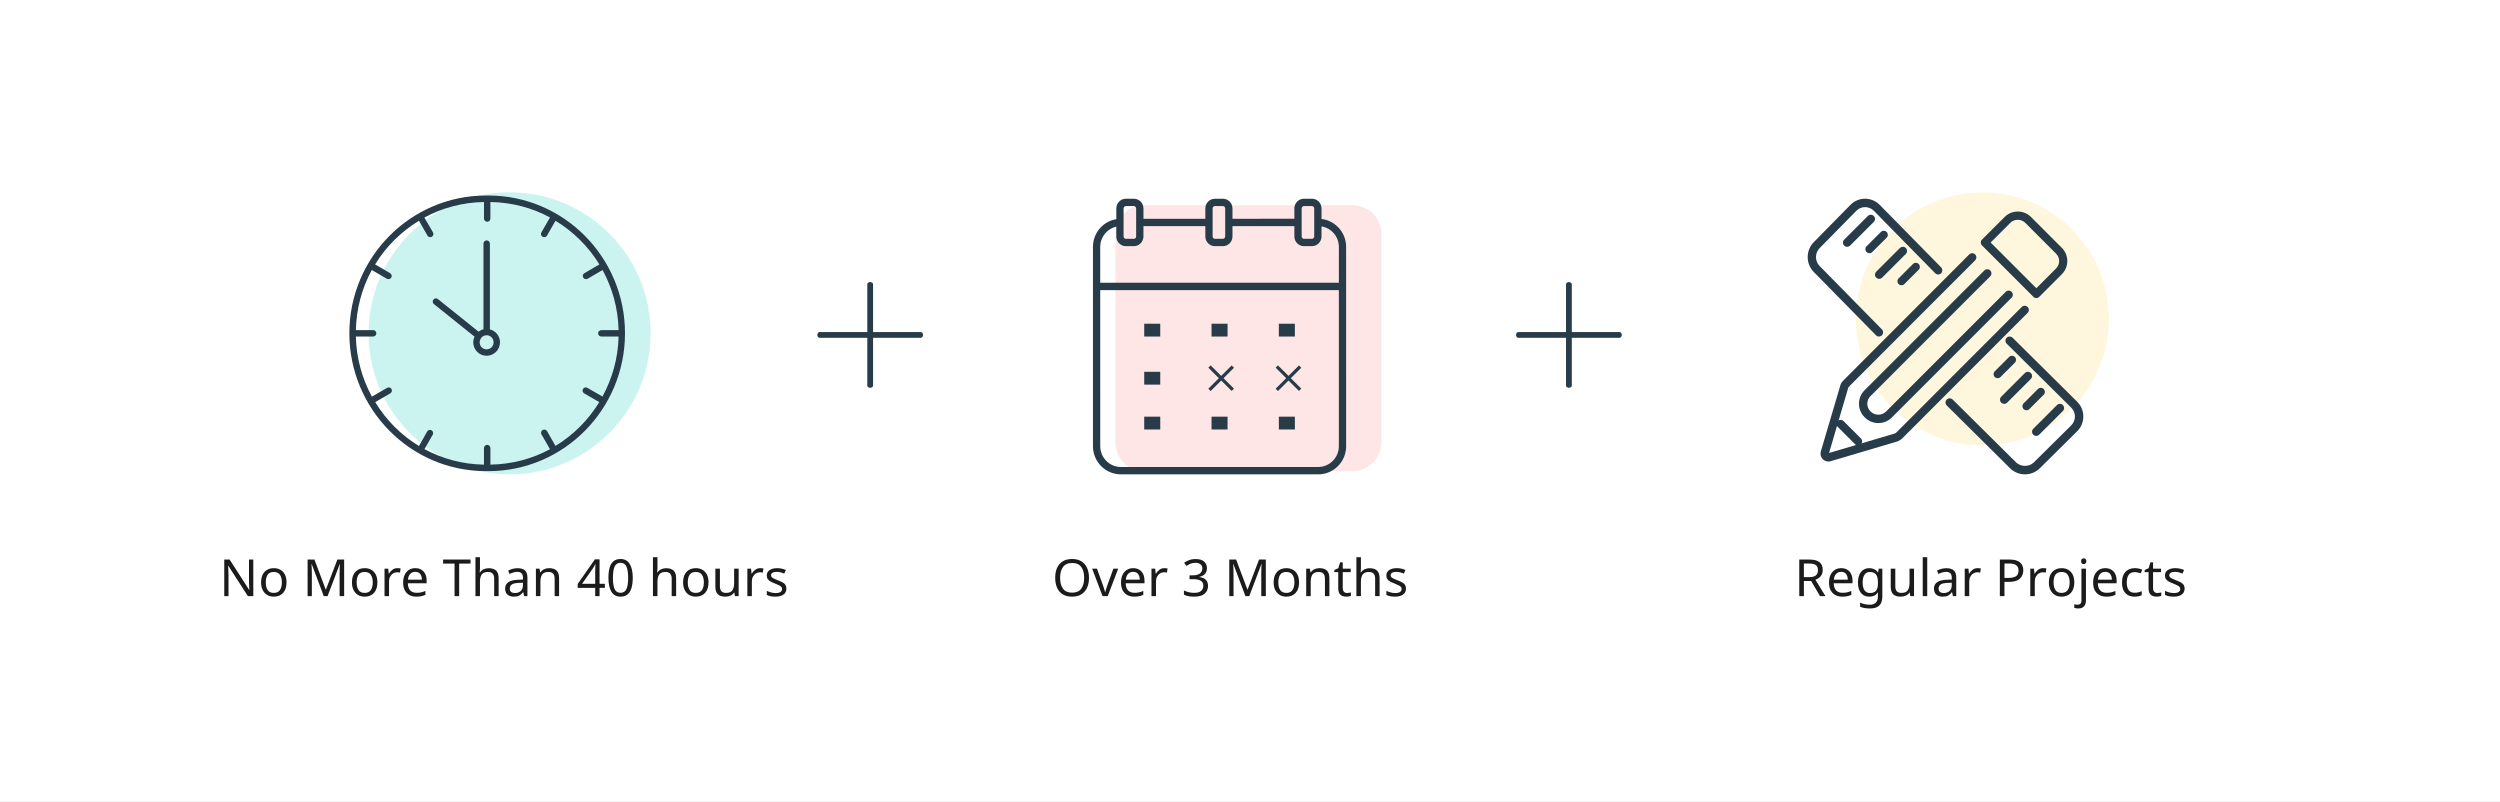
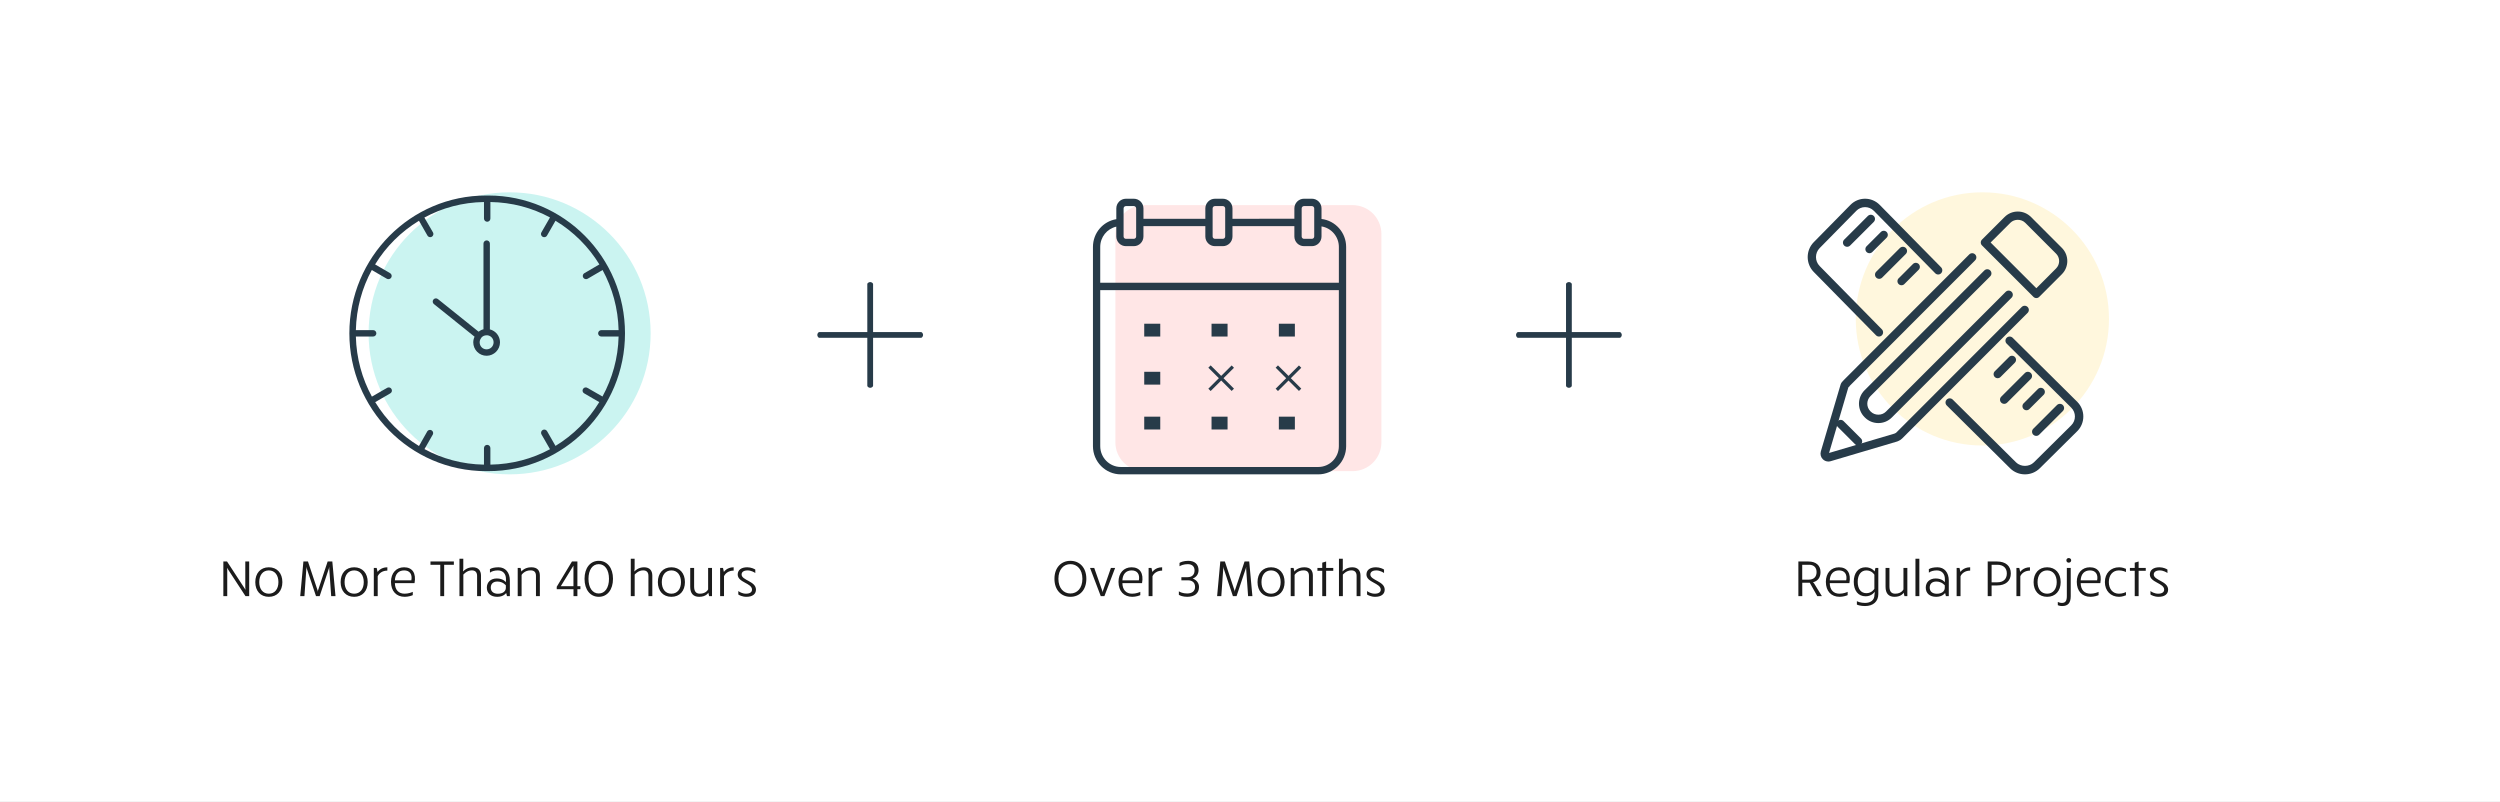
<svg xmlns="http://www.w3.org/2000/svg" width="780px" height="250px" viewBox="0 0 780 250" version="1.1">
  <defs />
  <g id="Portfolio" stroke="none" stroke-width="1" fill="none" fill-rule="evenodd">
-     <g id="AdaptivePath" transform="translate(-330, -2414)">
-       <g id="Image-/-Time" transform="translate(330, 2414)">
+     <g id="AdaptivePath" transform="translate(-330, -2571)">
+       <g id="Image-/-Time" transform="translate(330, 2571)">
        <rect id="Rectangle-4" fill="#FFFFFF" x="0" y="0" width="780" height="250" />
-         <g id="Group" transform="translate(68, 60)">
-           <text id="No-More-Than-40-hour" font-family="RuckSack-Book, RuckSack" font-size="16" font-weight="300" fill="#1B1B1B">
-             <tspan x="0.42" y="126">No More Than 40 hours</tspan>
-           </text>
-           <text id="Over-3-Months" font-family="RuckSack-Book, RuckSack" font-size="16" font-weight="300" fill="#1B1B1B">
-             <tspan x="260.252" y="126">Over 3 Months</tspan>
-           </text>
-           <text id="Regular-Projects" font-family="RuckSack-Book, RuckSack" font-size="16" font-weight="300" fill="#1B1B1B">
-             <tspan x="491.828" y="126">Regular Projects</tspan>
-           </text>
-           <g id="Icons-/-Clock" transform="translate(41, 0)">
-             <circle id="Oval-2" fill="#CBF4F1" cx="50" cy="44" r="44" />
-             <path d="M42.656,1.003 C18.961,1.003 0,20.429 0,44.002 C0,67.735 19.102,87 42.656,87 L43.344,87 C66.887,87 86,67.735 86,44.002 C86,20.679 67.273,1.003 43.344,1.003 C43.246,1.003 43.133,0.996 43,1.003 C42.867,0.996 42.746,1.003 42.656,1.003 Z M42,3.035 L42,8.191 C41.996,8.46 42.102,8.718 42.289,8.909 C42.477,9.101 42.73,9.206 43,9.206 C43.27,9.206 43.523,9.101 43.711,8.909 C43.898,8.718 44.004,8.46 44,8.191 L44,3.035 C50.762,3.14 57.047,4.882 62.562,7.878 L59.937,12.472 C59.73,12.941 59.906,13.487 60.347,13.745 C60.789,14.003 61.351,13.886 61.656,13.472 L64.281,8.847 C69.875,12.245 74.539,16.964 77.937,22.534 L73.312,25.222 C73.054,25.339 72.855,25.558 72.765,25.831 C72.679,26.101 72.71,26.394 72.855,26.64 C72.996,26.886 73.238,27.058 73.515,27.116 C73.792,27.175 74.081,27.112 74.312,26.94 L78.968,24.253 C82.031,29.866 83.804,36.273 83.968,43.002 L78.593,43.002 C78.324,42.998 78.066,43.104 77.878,43.291 C77.687,43.479 77.578,43.737 77.578,44.002 C77.578,44.272 77.687,44.53 77.878,44.717 C78.066,44.905 78.324,45.006 78.593,45.002 L83.968,45.002 C83.808,51.787 82.042,58.17 78.999,63.751 L74.312,61.033 C74.167,60.955 74.007,60.912 73.843,60.908 C73.378,60.888 72.96,61.189 72.831,61.634 C72.706,62.083 72.906,62.56 73.312,62.783 L77.968,65.501 C74.558,71.083 69.847,75.743 64.28,79.126 L61.655,74.532 C61.479,74.2 61.128,73.993 60.749,74.001 C60.389,74.017 60.069,74.216 59.901,74.532 C59.733,74.849 59.745,75.231 59.936,75.532 L62.592,80.126 C57.042,83.141 50.721,84.86 43.998,84.969 L43.998,79.813 C43.998,79.544 43.889,79.286 43.694,79.099 C43.498,78.907 43.237,78.806 42.967,78.813 C42.428,78.833 41.998,79.274 41.998,79.813 L41.998,84.969 C35.287,84.864 28.947,83.157 23.404,80.157 L26.06,75.532 C26.256,75.22 26.264,74.825 26.08,74.505 C25.9,74.185 25.553,73.993 25.185,74.001 C24.818,74.005 24.482,74.208 24.31,74.532 L21.685,79.126 C16.115,75.743 11.408,71.083 7.997,65.501 L12.654,62.783 C13.044,62.568 13.247,62.119 13.146,61.681 C13.044,61.244 12.665,60.931 12.216,60.908 C12.021,60.896 11.825,60.939 11.654,61.033 L6.997,63.752 C3.954,58.17 2.157,51.787 1.997,45.002 L7.372,45.002 C7.642,45.006 7.9,44.905 8.087,44.717 C8.279,44.53 8.388,44.272 8.388,44.002 C8.388,43.737 8.279,43.479 8.087,43.291 C7.9,43.104 7.642,42.998 7.372,43.002 L1.997,43.002 C2.157,36.237 3.978,29.878 7.029,24.284 L11.654,26.94 C11.884,27.112 12.173,27.175 12.45,27.116 C12.728,27.057 12.97,26.886 13.111,26.639 C13.255,26.393 13.286,26.1 13.2,25.831 C13.111,25.557 12.911,25.339 12.654,25.222 L8.029,22.534 C11.431,16.964 16.114,12.269 21.685,8.879 L24.31,13.472 C24.587,13.957 25.2,14.125 25.685,13.847 C25.915,13.718 26.087,13.496 26.157,13.238 C26.228,12.98 26.192,12.707 26.06,12.472 L23.403,7.848 C28.939,4.852 35.266,3.145 41.998,3.035 L42,3.035 Z" id="Fill-1" fill="#273B49" transform="translate(43, 44) rotate(-180) translate(-43, -44) " />
-             <path d="M30.187,15 C27.894,15 26,16.887 26,19.197 C26,21.146 27.348,22.778 29.156,23.236 L29.156,49.982 C29.152,50.252 29.257,50.511 29.445,50.702 C29.632,50.89 29.886,51 30.156,51 C30.425,51 30.679,50.89 30.867,50.702 C31.054,50.511 31.16,50.252 31.156,49.982 L31.156,23.269 C31.722,23.132 32.238,22.861 32.687,22.517 L45.374,32.695 C45.581,32.863 45.846,32.938 46.108,32.91 C46.373,32.879 46.616,32.746 46.78,32.538 C46.948,32.331 47.022,32.065 46.994,31.802 C46.963,31.536 46.83,31.297 46.623,31.129 L33.937,20.951 C34.187,20.415 34.343,19.828 34.343,19.197 C34.343,16.888 32.488,15.001 30.187,15.001 L30.187,15 Z M30.187,17.004 C31.402,17.004 32.343,17.963 32.343,19.197 C32.343,19.666 32.191,20.089 31.937,20.449 C31.859,20.531 31.796,20.629 31.749,20.731 C31.371,21.134 30.847,21.373 30.25,21.389 L30.156,21.389 L30.156,21.357 C30.136,21.369 30.113,21.377 30.093,21.389 L30.062,21.389 L29.937,21.389 C28.843,21.279 28,20.344 28,19.197 C28,17.963 28.988,17.004 30.187,17.004 L30.187,17.004 Z" id="Fill-2" fill="#273B49" transform="translate(36.5, 33) rotate(-180) translate(-36.5, -33) " />
-           </g>
-           <g id="Icons-/-Calendar" transform="translate(273, 2)">
-             <rect id="Rectangle-2" fill="#FFE6E6" x="7" y="2" width="83" height="83" rx="9" />
-             <polygon id="Fill-1" fill="#273B49" points="16 43 21 43 21 39 16 39" />
-             <polygon id="Fill-2" fill="#273B49" points="16 58 21 58 21 54 16 54" />
-             <polygon id="Fill-3" fill="#273B49" points="16 72 21 72 21 68 16 68" />
-             <polygon id="Fill-4" fill="#273B49" points="37 43 42 43 42 39 37 39" />
-             <polygon id="Fill-5" fill="#273B49" points="37 72 42 72 42 68 37 68" />
-             <polygon id="Fill-6" fill="#273B49" points="58 43 63 43 63 39 58 39" />
-             <polygon id="Fill-7" fill="#273B49" points="58 72 63 72 63 68 58 68" />
-             <path d="M71.313,6.32 L71.313,3.023 C71.313,1.355 69.966,0 68.317,0 L65.838,0 C64.184,0 62.842,1.359 62.842,3.023 L62.842,6.253 L43.533,6.257 L43.533,3.028 C43.533,1.359 42.187,0.004 40.538,0.004 L38.058,0.004 C36.405,0.004 35.063,1.364 35.063,3.028 L35.063,6.257 L15.758,6.257 L15.758,3.028 C15.758,1.359 14.412,0.004 12.763,0.004 L10.283,0.004 C8.63,0.004 7.288,1.364 7.288,3.028 L7.288,6.383 C3.124,7.065 0,10.675 0,15.049 L0,77.209 C0,82.057 3.906,86 8.71,86 L70.29,86 C75.094,86 79,82.057 79,77.209 L78.996,15.044 C79,10.55 75.632,6.836 71.312,6.32 L71.313,6.32 Z M65.118,3.028 C65.118,2.624 65.442,2.301 65.838,2.301 L68.317,2.301 C68.717,2.301 69.037,2.628 69.037,3.028 L69.037,11.783 C69.037,12.187 68.713,12.51 68.317,12.51 L65.838,12.51 C65.438,12.51 65.118,12.182 65.118,11.783 L65.118,3.028 Z M37.339,3.028 C37.339,2.624 37.663,2.301 38.058,2.301 L40.538,2.301 C40.938,2.301 41.258,2.628 41.258,3.028 L41.258,11.783 C41.258,12.187 40.934,12.51 40.538,12.51 L38.058,12.51 C37.659,12.51 37.339,12.182 37.339,11.783 L37.339,3.028 Z M9.559,3.028 C9.559,2.624 9.884,2.301 10.279,2.301 L12.759,2.301 C13.159,2.301 13.479,2.628 13.479,3.028 L13.479,11.783 C13.479,12.187 13.155,12.51 12.759,12.51 L10.279,12.51 C9.879,12.51 9.559,12.182 9.559,11.783 L9.559,3.028 Z M7.284,8.715 L7.284,11.779 C7.284,13.447 8.631,14.802 10.279,14.802 L12.759,14.802 C14.412,14.802 15.754,13.443 15.754,11.779 L15.754,8.549 L35.064,8.549 L35.064,11.779 C35.064,13.447 36.41,14.802 38.059,14.802 L40.539,14.802 C42.192,14.802 43.534,13.443 43.534,11.779 L43.534,8.549 L62.843,8.549 L62.843,11.779 C62.843,13.447 64.19,14.802 65.838,14.802 L68.318,14.802 C69.971,14.802 71.313,13.443 71.313,11.779 L71.313,8.639 C74.375,9.137 76.726,11.815 76.726,15.044 L76.726,26.217 L2.272,26.222 L2.272,15.049 C2.272,11.945 4.397,9.37 7.285,8.715 L7.284,8.715 Z M70.291,83.699 L8.711,83.699 C5.164,83.699 2.276,80.788 2.276,77.204 L2.272,28.519 L76.72,28.519 L76.72,77.204 C76.725,80.783 73.836,83.699 70.29,83.699 L70.291,83.699 Z" id="Fill-8" fill="#273B49" />
-             <polygon id="Fill-9" fill="#273B49" points="43.278 52.019 40.009 55.278 36.722 52 36 52.72 39.287 55.998 36 59.275 36.722 60 40.009 56.722 43.278 59.976 44 59.256 40.736 55.998 44 52.744" />
-             <polygon id="Fill-10" fill="#273B49" points="64.274 52.019 61.012 55.278 57.726 52 57 52.72 60.285 55.998 57 59.275 57.726 60 61.012 56.722 64.274 59.976 65 59.256 61.734 55.998 65 52.744" />
-           </g>
-           <g id="Icons-/-Add" transform="translate(187, 28)" fill="#273B49">
-             <path d="M16.5,0 C16.143,0 15.591,0.287 15.598,0.645 L15.598,15.598 L0.645,15.598 C0.287,15.598 0,16.143 0,16.5 C0,16.857 0.287,17.409 0.645,17.402 L15.598,17.402 L15.598,32.355 C15.598,32.713 16.143,33 16.5,33 C16.857,33 17.402,32.713 17.402,32.355 L17.402,17.402 L32.355,17.402 C32.713,17.402 33,16.857 33,16.5 C33,16.143 32.713,15.598 32.355,15.598 L17.402,15.598 L17.402,0.645 C17.402,0.287 16.857,0 16.5,0 Z" id="Page-1" />
-           </g>
-           <g id="Icons-/-Add" transform="translate(405, 28)" fill="#273B49">
-             <path d="M16.5,0 C16.143,0 15.591,0.287 15.598,0.645 L15.598,15.598 L0.645,15.598 C0.287,15.598 0,16.143 0,16.5 C0,16.857 0.287,17.409 0.645,17.402 L15.598,17.402 L15.598,32.355 C15.598,32.713 16.143,33 16.5,33 C16.857,33 17.402,32.713 17.402,32.355 L17.402,17.402 L32.355,17.402 C32.713,17.402 33,16.857 33,16.5 C33,16.143 32.713,15.598 32.355,15.598 L17.402,15.598 L17.402,0.645 C17.402,0.287 16.857,0 16.5,0 Z" id="Page-1" />
-           </g>
-           <g id="Icons-/-Tools" transform="translate(496, 0)">
-             <circle id="Oval-2" fill="#FFF7DD" cx="54.5" cy="39.5" r="39.5" />
-             <path d="M22.044,72 C20.46,72 18.977,71.387 17.863,70.274 L17.727,70.137 C15.424,67.834 15.424,64.083 17.727,61.775 L55.119,24.38 C55.625,23.873 56.444,23.873 56.951,24.38 C57.457,24.886 57.457,25.706 56.951,26.212 L19.564,63.613 C18.274,64.909 18.274,67.014 19.564,68.31 L19.701,68.447 C20.946,69.692 23.147,69.692 24.397,68.447 L61.788,31.046 C62.295,30.54 63.114,30.54 63.62,31.046 C64.127,31.552 64.126,32.372 63.62,32.878 L26.224,70.279 C25.11,71.388 23.628,72 22.044,72 L22.044,72 Z" id="Fill-1" fill="#273B49" />
-             <path d="M6.457,84 C5.817,84 5.187,83.745 4.72,83.278 C4.085,82.647 3.846,81.712 4.1,80.842 L10.256,60.023 C10.388,59.576 10.657,59.169 11.023,58.859 C11.068,58.788 11.145,58.686 11.246,58.584 L50.406,19.381 C50.913,18.873 51.736,18.873 52.244,19.381 C52.752,19.89 52.752,20.713 52.244,21.222 L13.16,60.344 C13.115,60.421 13.074,60.487 13.023,60.553 C12.932,60.675 12.82,60.776 12.693,60.853 L6.669,81.326 L27.062,75.286 C27.098,75.265 27.138,75.245 27.179,75.225 C27.413,75.138 27.529,75.067 27.616,74.981 L66.78,35.778 C67.288,35.269 68.111,35.269 68.619,35.778 C69.127,36.286 69.127,37.11 68.619,37.618 L29.454,76.821 C29.135,77.147 28.743,77.401 28.291,77.589 C28.2,77.645 28.083,77.701 27.936,77.741 L7.158,83.898 C6.924,83.969 6.691,84 6.457,84 L6.457,84 Z" id="Fill-2" fill="#273B49" />
-             <path d="M15.718,79 C15.388,79 15.063,78.875 14.812,78.625 L9.375,73.188 C8.875,72.687 8.875,71.876 9.375,71.375 C9.876,70.875 10.687,70.875 11.188,71.375 L16.625,76.812 C17.125,77.313 17.125,78.124 16.625,78.625 C16.374,78.875 16.044,79 15.718,79 L15.718,79 Z" id="Fill-3" fill="#273B49" />
-             <path d="M71.337,33 C70.999,33 70.675,32.866 70.436,32.626 L54.374,16.564 C54.134,16.325 54,16.001 54,15.662 C54,15.324 54.134,15 54.374,14.761 L57.541,11.598 C57.556,11.578 57.571,11.563 57.586,11.548 L61.441,7.698 C62.536,6.603 63.996,6 65.555,6 C67.113,6 68.573,6.603 69.668,7.698 L79.3,17.336 C81.567,19.602 81.567,23.292 79.3,25.559 L72.238,32.621 C71.999,32.865 71.675,33 71.337,33 L71.337,33 Z M57.078,15.662 L71.337,29.922 L77.498,23.756 C78.773,22.481 78.773,20.409 77.498,19.139 L67.861,9.502 C66.631,8.272 64.464,8.277 63.244,9.502 L59.429,13.312 C59.414,13.332 59.399,13.347 59.384,13.362 L57.078,15.662 Z" id="Fill-4" fill="#273B49" />
-             <path d="M67.786,88 C66.103,88 64.42,87.364 63.142,86.098 L43.385,66.508 C42.872,65.999 42.872,65.175 43.385,64.666 C43.898,64.157 44.729,64.157 45.243,64.666 L65,84.251 C66.483,85.721 69.09,85.721 70.573,84.251 L82.222,72.708 C83.761,71.182 83.761,68.71 82.222,67.184 L62.085,47.223 C61.572,46.714 61.572,45.89 62.085,45.382 C62.598,44.873 63.429,44.873 63.943,45.382 L84.079,65.343 C86.64,67.881 86.64,72.012 84.079,74.55 L72.43,86.092 C71.153,87.364 69.469,88 67.786,88 L67.786,88 Z" id="Fill-5" fill="#273B49" />
-             <path d="M22.234,45 C21.901,45 21.573,44.872 21.321,44.615 L1.888,24.85 C-0.629,22.29 -0.629,18.123 1.888,15.563 L13.335,3.92 C15.852,1.36 19.949,1.36 22.466,3.92 L41.622,23.403 C42.126,23.916 42.126,24.747 41.622,25.26 C41.117,25.774 40.3,25.774 39.795,25.26 L20.645,5.778 C19.132,4.238 16.675,4.238 15.166,5.778 L3.719,17.42 C2.211,18.96 2.211,21.453 3.719,22.993 L23.147,42.758 C23.652,43.271 23.652,44.102 23.147,44.615 C22.895,44.872 22.567,45 22.234,45 L22.234,45 Z" id="Fill-6" fill="#273B49" />
-             <path d="M12.308,17 C11.971,17 11.639,16.872 11.383,16.617 C10.872,16.106 10.872,15.278 11.383,14.767 L18.767,7.383 C19.278,6.872 20.106,6.872 20.617,7.383 C21.128,7.894 21.128,8.722 20.617,9.233 L13.233,16.617 C12.978,16.867 12.645,17 12.308,17 L12.308,17 Z" id="Fill-7" fill="#273B49" />
-             <path d="M19.267,19 C18.941,19 18.619,18.876 18.371,18.629 C17.876,18.134 17.876,17.332 18.371,16.837 L22.837,12.371 C23.332,11.876 24.134,11.876 24.629,12.371 C25.124,12.866 25.124,13.668 24.629,14.163 L20.163,18.629 C19.916,18.876 19.594,19 19.267,19 L19.267,19 Z" id="Fill-8" fill="#273B49" />
-             <path d="M22.308,27 C21.971,27 21.639,26.872 21.383,26.617 C20.872,26.106 20.872,25.278 21.383,24.767 L28.767,17.383 C29.278,16.872 30.106,16.872 30.617,17.383 C31.128,17.894 31.128,18.722 30.617,19.233 L23.233,26.617 C22.978,26.872 22.645,27 22.308,27 L22.308,27 Z" id="Fill-9" fill="#273B49" />
-             <path d="M29.267,29 C28.941,29 28.619,28.876 28.371,28.629 C27.876,28.134 27.876,27.332 28.371,26.837 L32.837,22.371 C33.332,21.876 34.134,21.876 34.629,22.371 C35.124,22.866 35.124,23.668 34.629,24.163 L30.163,28.629 C29.916,28.881 29.589,29 29.267,29 L29.267,29 Z" id="Fill-10" fill="#273B49" />
-             <path d="M59.267,58 C58.941,58 58.619,57.876 58.371,57.629 C57.876,57.134 57.876,56.332 58.371,55.837 L62.837,51.371 C63.332,50.876 64.134,50.876 64.629,51.371 C65.124,51.866 65.124,52.668 64.629,53.163 L60.163,57.629 C59.916,57.876 59.594,58 59.267,58 L59.267,58 Z" id="Fill-11" fill="#273B49" />
-             <path d="M61.308,66 C60.971,66 60.639,65.872 60.383,65.617 C59.872,65.106 59.872,64.278 60.383,63.767 L67.767,56.383 C68.278,55.872 69.106,55.872 69.617,56.383 C70.128,56.894 70.128,57.722 69.617,58.233 L62.233,65.617 C61.978,65.872 61.645,66 61.308,66 L61.308,66 Z" id="Fill-12" fill="#273B49" />
-             <path d="M68.267,68 C67.941,68 67.619,67.876 67.371,67.629 C66.876,67.134 66.876,66.332 67.371,65.837 L71.837,61.371 C72.332,60.876 73.134,60.876 73.629,61.371 C74.124,61.866 74.124,62.668 73.629,63.163 L69.163,67.629 C68.916,67.876 68.589,68 68.267,68 L68.267,68 Z" id="Fill-13" fill="#273B49" />
-             <path d="M71.308,76 C70.971,76 70.639,75.872 70.383,75.617 C69.872,75.106 69.872,74.278 70.383,73.767 L77.767,66.383 C78.278,65.872 79.106,65.872 79.617,66.383 C80.128,66.894 80.128,67.722 79.617,68.233 L72.233,75.617 C71.978,75.872 71.64,76 71.308,76 L71.308,76 Z" id="Fill-14" fill="#273B49" />
-           </g>
+         <path d="M77.748,175.184 L77.748,186 L76.596,186 L70.82,177.152 L70.9,177.84 L70.9,186 L69.684,186 L69.684,175.184 L70.836,175.184 L76.612,184.032 L76.532,183.344 L76.532,175.184 L77.748,175.184 Z M83.876,186.208 C81.284,186.208 79.652,184.368 79.652,181.616 C79.652,178.848 81.284,176.992 83.876,176.992 C86.468,176.992 88.1,178.848 88.1,181.616 C88.1,184.368 86.468,186.208 83.876,186.208 Z M83.876,185.232 C85.716,185.232 86.868,183.792 86.868,181.616 C86.868,179.424 85.716,177.968 83.876,177.968 C82.02,177.968 80.884,179.424 80.884,181.616 C80.884,183.792 82.02,185.232 83.876,185.232 Z M104.676,186 L103.332,186 L102.724,177.344 L102.788,176.832 L99.732,186 L98.596,186 L95.524,176.816 L95.588,177.344 L94.98,186 L93.668,186 L94.66,175.184 L96.084,175.184 L99.108,184.256 L99.156,184.688 L99.204,184.256 L102.228,175.184 L103.684,175.184 L104.676,186 Z M110.5,186.208 C107.908,186.208 106.276,184.368 106.276,181.616 C106.276,178.848 107.908,176.992 110.5,176.992 C113.092,176.992 114.724,178.848 114.724,181.616 C114.724,184.368 113.092,186.208 110.5,186.208 Z M110.5,185.232 C112.34,185.232 113.492,183.792 113.492,181.616 C113.492,179.424 112.34,177.968 110.5,177.968 C108.644,177.968 107.508,179.424 107.508,181.616 C107.508,183.792 108.644,185.232 110.5,185.232 Z M117.524,177.2 L117.812,178.448 C117.812,178.448 118.692,176.992 120.852,176.992 L120.852,178.032 C119.3,178.032 118.228,178.88 117.844,179.792 L117.844,186 L116.628,186 L116.628,177.2 L117.524,177.2 Z M126.068,176.992 C128.66,176.992 129.908,178.832 129.332,181.936 L123.204,181.936 C123.236,184.016 124.356,185.232 126.228,185.232 C127.476,185.232 128.468,184.8 128.788,184.656 L128.788,185.68 C128.564,185.808 127.412,186.208 126.292,186.208 C123.636,186.208 121.988,184.416 121.988,181.536 C121.988,178.8 123.62,176.992 126.068,176.992 Z M126.1,177.968 C124.356,177.968 123.3,179.088 123.204,181.056 L128.34,181.056 C128.708,179.136 127.812,177.968 126.1,177.968 Z M141.604,176.208 L138.58,176.208 L138.58,186 L137.364,186 L137.364,176.208 L134.308,176.208 L134.308,175.184 L141.604,175.184 L141.604,176.208 Z M144.548,177.328 L144.452,178.304 C144.628,178.144 145.636,176.992 147.476,176.992 C149.188,176.992 150.068,177.952 150.068,179.6 L150.068,186 L148.852,186 L148.852,179.664 C148.852,178.592 148.324,177.952 147.188,177.952 C145.636,177.952 144.564,179.28 144.564,179.28 L144.564,186 L143.348,186 L143.348,174.32 L144.548,174.32 L144.548,177.328 Z M155.524,176.992 C157.7,176.992 159.076,178.608 159.076,181.136 L159.076,186 L158.18,186 L157.924,185.008 C157.924,185.008 157.188,186.208 155.14,186.208 C153.124,186.208 151.892,185.104 151.892,183.344 C151.892,181.632 153.124,180.48 154.996,180.48 C157.044,180.48 157.86,181.648 157.86,181.648 L157.86,180.624 C157.86,179.008 156.884,177.968 155.332,177.968 C154.356,177.968 153.396,178.224 152.868,178.672 L152.852,177.584 C153.364,177.216 154.388,176.992 155.524,176.992 Z M155.172,181.44 C153.812,181.44 153.124,182.208 153.124,183.344 C153.124,184.528 153.956,185.248 155.332,185.248 C156.852,185.248 157.828,184.512 157.828,183.376 L157.828,182.64 C157.828,182.64 156.948,181.44 155.172,181.44 Z M165.764,176.992 C167.636,176.992 168.436,177.952 168.436,179.6 L168.436,186 L167.22,186 L167.22,179.664 C167.22,178.56 166.724,177.952 165.524,177.952 C163.572,177.952 162.74,179.376 162.74,179.376 L162.74,186 L161.524,186 L161.524,177.2 L162.42,177.2 L162.676,178.32 C162.676,178.32 163.572,176.992 165.764,176.992 Z M181.092,183.84 L180.148,183.84 L180.148,186 L178.932,186 L178.932,183.84 L173.7,183.84 L173.7,183.072 L178.452,175.184 L180.148,175.184 L180.148,182.896 L181.092,182.896 L181.092,183.84 Z M174.964,182.896 L178.916,182.896 L178.916,176.48 L174.964,182.896 Z M186.82,174.976 C189.492,174.976 191.252,177.216 191.252,180.592 C191.252,183.968 189.492,186.208 186.82,186.208 C184.148,186.208 182.372,183.968 182.372,180.592 C182.372,177.216 184.148,174.976 186.82,174.976 Z M186.804,185.168 C188.756,185.168 190.004,183.376 190.004,180.592 C190.004,177.808 188.756,176.016 186.804,176.016 C184.852,176.016 183.604,177.808 183.604,180.592 C183.604,183.376 184.852,185.168 186.804,185.168 Z M198.004,177.328 L197.908,178.304 C198.084,178.144 199.092,176.992 200.932,176.992 C202.644,176.992 203.524,177.952 203.524,179.6 L203.524,186 L202.308,186 L202.308,179.664 C202.308,178.592 201.78,177.952 200.644,177.952 C199.092,177.952 198.02,179.28 198.02,179.28 L198.02,186 L196.804,186 L196.804,174.32 L198.004,174.32 L198.004,177.328 Z M209.476,186.208 C206.884,186.208 205.252,184.368 205.252,181.616 C205.252,178.848 206.884,176.992 209.476,176.992 C212.068,176.992 213.7,178.848 213.7,181.616 C213.7,184.368 212.068,186.208 209.476,186.208 Z M209.476,185.232 C211.316,185.232 212.468,183.792 212.468,181.616 C212.468,179.424 211.316,177.968 209.476,177.968 C207.62,177.968 206.484,179.424 206.484,181.616 C206.484,183.792 207.62,185.232 209.476,185.232 Z M222.148,186 L221.252,186 L220.996,184.912 C220.996,184.912 220.356,186.208 218.148,186.208 C216.308,186.208 215.348,185.136 215.348,183.088 L215.348,177.2 L216.564,177.2 L216.564,182.992 C216.564,184.544 217.188,185.232 218.356,185.232 C220.356,185.232 220.932,183.888 220.932,183.888 L220.932,177.2 L222.148,177.2 L222.148,186 Z M225.572,177.2 L225.86,178.448 C225.86,178.448 226.74,176.992 228.9,176.992 L228.9,178.032 C227.348,178.032 226.276,178.88 225.892,179.792 L225.892,186 L224.676,186 L224.676,177.2 L225.572,177.2 Z M233.14,176.992 C234.356,176.992 235.38,177.504 235.652,177.712 L235.652,178.784 C235.332,178.544 234.324,177.968 233.268,177.968 C232.084,177.968 231.38,178.432 231.38,179.248 C231.38,181.088 235.86,181.312 235.86,183.968 C235.86,185.376 234.756,186.208 232.884,186.208 C231.572,186.208 230.596,185.664 230.356,185.488 L230.356,184.4 C230.628,184.64 231.588,185.232 232.74,185.232 C233.94,185.232 234.628,184.768 234.628,183.968 C234.628,181.904 230.164,181.76 230.164,179.248 C230.164,177.84 231.268,176.992 233.14,176.992 Z" id="No-More-Than-40-hour" fill="#1B1B1B" />
+         <path d="M333.964,186.208 C331.164,186.208 328.988,184.16 328.988,180.592 C328.988,177.024 331.164,174.976 333.964,174.976 C336.78,174.976 338.94,177.024 338.94,180.592 C338.94,184.16 336.78,186.208 333.964,186.208 Z M333.964,176.016 C331.868,176.016 330.22,177.648 330.22,180.592 C330.22,183.536 331.868,185.168 333.964,185.168 C336.06,185.168 337.708,183.536 337.708,180.592 C337.708,177.648 336.06,176.016 333.964,176.016 Z M347.916,177.2 L344.572,186 L343.436,186 L340.092,177.2 L341.404,177.2 L343.932,184.4 L344.012,184.832 L344.092,184.4 L346.604,177.2 L347.916,177.2 Z M353.052,176.992 C355.644,176.992 356.892,178.832 356.316,181.936 L350.188,181.936 C350.22,184.016 351.34,185.232 353.212,185.232 C354.46,185.232 355.452,184.8 355.772,184.656 L355.772,185.68 C355.548,185.808 354.396,186.208 353.276,186.208 C350.62,186.208 348.972,184.416 348.972,181.536 C348.972,178.8 350.604,176.992 353.052,176.992 Z M353.084,177.968 C351.34,177.968 350.284,179.088 350.188,181.056 L355.324,181.056 C355.692,179.136 354.796,177.968 353.084,177.968 Z M359.26,177.2 L359.548,178.448 C359.548,178.448 360.428,176.992 362.588,176.992 L362.588,178.032 C361.036,178.032 359.964,178.88 359.58,179.792 L359.58,186 L358.364,186 L358.364,177.2 L359.26,177.2 Z M370.732,174.976 C372.764,174.976 373.948,176.064 373.948,177.92 C373.948,179.104 373.276,180.064 372.124,180.512 C373.356,180.96 374.092,181.936 374.092,183.152 C374.092,185.072 372.732,186.208 370.412,186.208 C369.084,186.208 368.124,185.808 367.804,185.584 L367.804,184.496 C368.156,184.736 369.1,185.168 370.38,185.168 C371.932,185.168 372.86,184.432 372.86,183.104 C372.86,181.808 372.028,181.056 370.62,181.056 L368.588,181.056 L368.588,180.08 L370.524,180.08 C371.9,180.08 372.7,179.296 372.7,177.984 C372.7,176.736 371.916,176.016 370.604,176.016 C369.34,176.016 368.412,176.416 368.012,176.672 L368.012,175.616 C368.38,175.376 369.372,174.976 370.732,174.976 Z M390.748,186 L389.404,186 L388.796,177.344 L388.86,176.832 L385.804,186 L384.668,186 L381.596,176.816 L381.66,177.344 L381.052,186 L379.74,186 L380.732,175.184 L382.156,175.184 L385.18,184.256 L385.228,184.688 L385.276,184.256 L388.3,175.184 L389.756,175.184 L390.748,186 Z M396.572,186.208 C393.98,186.208 392.348,184.368 392.348,181.616 C392.348,178.848 393.98,176.992 396.572,176.992 C399.164,176.992 400.796,178.848 400.796,181.616 C400.796,184.368 399.164,186.208 396.572,186.208 Z M396.572,185.232 C398.412,185.232 399.564,183.792 399.564,181.616 C399.564,179.424 398.412,177.968 396.572,177.968 C394.716,177.968 393.58,179.424 393.58,181.616 C393.58,183.792 394.716,185.232 396.572,185.232 Z M406.94,176.992 C408.812,176.992 409.612,177.952 409.612,179.6 L409.612,186 L408.396,186 L408.396,179.664 C408.396,178.56 407.9,177.952 406.7,177.952 C404.748,177.952 403.916,179.376 403.916,179.376 L403.916,186 L402.7,186 L402.7,177.2 L403.596,177.2 L403.852,178.32 C403.852,178.32 404.748,176.992 406.94,176.992 Z M415.98,177.2 L415.98,178.08 L413.756,178.08 L413.756,186 L412.54,186 L412.54,178.08 L411.036,178.08 L411.036,177.2 L412.54,177.2 L412.54,175.552 L413.756,175.184 L413.756,177.2 L415.98,177.2 Z M418.956,177.328 L418.86,178.304 C419.036,178.144 420.044,176.992 421.884,176.992 C423.596,176.992 424.476,177.952 424.476,179.6 L424.476,186 L423.26,186 L423.26,179.664 C423.26,178.592 422.732,177.952 421.596,177.952 C420.044,177.952 418.972,179.28 418.972,179.28 L418.972,186 L417.756,186 L417.756,174.32 L418.956,174.32 L418.956,177.328 Z M429.308,176.992 C430.524,176.992 431.548,177.504 431.82,177.712 L431.82,178.784 C431.5,178.544 430.492,177.968 429.436,177.968 C428.252,177.968 427.548,178.432 427.548,179.248 C427.548,181.088 432.028,181.312 432.028,183.968 C432.028,185.376 430.924,186.208 429.052,186.208 C427.74,186.208 426.764,185.664 426.524,185.488 L426.524,184.4 C426.796,184.64 427.756,185.232 428.908,185.232 C430.108,185.232 430.796,184.768 430.796,183.968 C430.796,181.904 426.332,181.76 426.332,179.248 C426.332,177.84 427.436,176.992 429.308,176.992 Z" id="Over-3-Months" fill="#1B1B1B" />
+         <path d="M566.996,186 L564.644,181.808 L562.308,181.808 L562.308,186 L561.092,186 L561.092,175.184 L564.212,175.184 C566.596,175.184 568.004,176.416 568.004,178.496 C568.004,180.24 567.092,181.328 565.652,181.664 L565.972,181.984 L568.436,186 L566.996,186 Z M562.292,180.848 L564.356,180.848 C565.796,180.848 566.772,180.064 566.772,178.496 C566.772,177.056 565.908,176.208 564.436,176.208 L562.292,176.208 L562.292,180.848 Z M573.748,176.992 C576.34,176.992 577.588,178.832 577.012,181.936 L570.884,181.936 C570.916,184.016 572.036,185.232 573.908,185.232 C575.156,185.232 576.148,184.8 576.468,184.656 L576.468,185.68 C576.244,185.808 575.092,186.208 573.972,186.208 C571.316,186.208 569.668,184.416 569.668,181.536 C569.668,178.8 571.3,176.992 573.748,176.992 Z M573.78,177.968 C572.036,177.968 570.98,179.088 570.884,181.056 L576.02,181.056 C576.388,179.136 575.492,177.968 573.78,177.968 Z M582.068,176.992 C584.02,176.992 584.884,178.288 584.884,178.288 L585.14,177.2 L586.036,177.2 L586.036,185.312 C586.036,187.664 584.468,189.088 581.892,189.088 C580.58,189.088 579.604,188.784 579.348,188.624 L579.348,187.552 C579.604,187.728 580.58,188.112 581.892,188.112 C583.7,188.112 584.82,187.184 584.82,185.664 L584.964,184.608 C584.964,184.608 584.02,186.048 582.084,186.048 C579.732,186.048 578.372,184.256 578.372,181.52 C578.372,178.816 579.732,176.992 582.068,176.992 Z M582.308,177.968 C580.644,177.968 579.604,179.376 579.604,181.52 C579.604,183.792 580.644,185.072 582.308,185.072 C584.052,185.072 584.804,183.696 584.804,183.696 L584.804,179.312 C584.804,179.312 584.052,177.968 582.308,177.968 Z M595.092,186 L594.196,186 L593.94,184.912 C593.94,184.912 593.3,186.208 591.092,186.208 C589.252,186.208 588.292,185.136 588.292,183.088 L588.292,177.2 L589.508,177.2 L589.508,182.992 C589.508,184.544 590.132,185.232 591.3,185.232 C593.3,185.232 593.876,183.888 593.876,183.888 L593.876,177.2 L595.092,177.2 L595.092,186 Z M598.836,186 L597.62,186 L597.62,174.32 L598.836,174.32 L598.836,186 Z M604.468,176.992 C606.644,176.992 608.02,178.608 608.02,181.136 L608.02,186 L607.124,186 L606.868,185.008 C606.868,185.008 606.132,186.208 604.084,186.208 C602.068,186.208 600.836,185.104 600.836,183.344 C600.836,181.632 602.068,180.48 603.94,180.48 C605.988,180.48 606.804,181.648 606.804,181.648 L606.804,180.624 C606.804,179.008 605.828,177.968 604.276,177.968 C603.3,177.968 602.34,178.224 601.812,178.672 L601.796,177.584 C602.308,177.216 603.332,176.992 604.468,176.992 Z M604.116,181.44 C602.756,181.44 602.068,182.208 602.068,183.344 C602.068,184.528 602.9,185.248 604.276,185.248 C605.796,185.248 606.772,184.512 606.772,183.376 L606.772,182.64 C606.772,182.64 605.892,181.44 604.116,181.44 Z M611.364,177.2 L611.652,178.448 C611.652,178.448 612.532,176.992 614.692,176.992 L614.692,178.032 C613.14,178.032 612.068,178.88 611.684,179.792 L611.684,186 L610.468,186 L610.468,177.2 L611.364,177.2 Z M620.164,175.184 L623.06,175.184 C625.764,175.184 627.38,176.576 627.38,178.912 C627.38,181.264 625.764,182.656 623.06,182.656 L621.38,182.656 L621.38,186 L620.164,186 L620.164,175.184 Z M621.38,181.68 L623.172,181.68 C625.044,181.68 626.132,180.656 626.132,178.912 C626.132,177.216 625.044,176.208 623.172,176.208 L621.38,176.208 L621.38,181.68 Z M630.02,177.2 L630.308,178.448 C630.308,178.448 631.188,176.992 633.348,176.992 L633.348,178.032 C631.796,178.032 630.724,178.88 630.34,179.792 L630.34,186 L629.124,186 L629.124,177.2 L630.02,177.2 Z M638.708,186.208 C636.116,186.208 634.484,184.368 634.484,181.616 C634.484,178.848 636.116,176.992 638.708,176.992 C641.3,176.992 642.932,178.848 642.932,181.616 C642.932,184.368 641.3,186.208 638.708,186.208 Z M638.708,185.232 C640.548,185.232 641.7,183.792 641.7,181.616 C641.7,179.424 640.548,177.968 638.708,177.968 C636.852,177.968 635.716,179.424 635.716,181.616 C635.716,183.792 636.852,185.232 638.708,185.232 Z M644.708,174.816 C644.708,174.4 645.028,174.112 645.444,174.112 C645.86,174.112 646.212,174.4 646.212,174.816 C646.212,175.264 645.86,175.552 645.444,175.552 C645.028,175.552 644.708,175.264 644.708,174.816 Z M646.068,177.2 L646.068,186 C646.068,188.112 645.22,189.088 643.38,189.088 C642.66,189.088 642.212,188.896 642.036,188.816 L642.036,187.808 C642.212,187.888 642.724,188.112 643.316,188.112 C644.42,188.112 644.852,187.456 644.852,186 L644.852,177.2 L646.068,177.2 Z M652.036,176.992 C654.628,176.992 655.876,178.832 655.3,181.936 L649.172,181.936 C649.204,184.016 650.324,185.232 652.196,185.232 C653.444,185.232 654.436,184.8 654.756,184.656 L654.756,185.68 C654.532,185.808 653.38,186.208 652.26,186.208 C649.604,186.208 647.956,184.416 647.956,181.536 C647.956,178.8 649.588,176.992 652.036,176.992 Z M652.068,177.968 C650.324,177.968 649.268,179.088 649.172,181.056 L654.308,181.056 C654.676,179.136 653.78,177.968 652.068,177.968 Z M661.172,176.992 C662.132,176.992 663.028,177.36 663.3,177.472 L663.3,178.48 C663.076,178.368 662.26,177.968 661.092,177.968 C659.188,177.968 657.956,179.424 657.956,181.6 C657.956,183.776 659.188,185.232 661.092,185.232 C662.244,185.232 663.06,184.832 663.3,184.72 L663.3,185.728 C663.012,185.824 662.116,186.208 661.172,186.208 C658.564,186.208 656.724,184.368 656.724,181.6 C656.724,178.832 658.564,176.992 661.172,176.992 Z M669.476,177.2 L669.476,178.08 L667.252,178.08 L667.252,186 L666.036,186 L666.036,178.08 L664.532,178.08 L664.532,177.2 L666.036,177.2 L666.036,175.552 L667.252,175.184 L667.252,177.2 L669.476,177.2 Z M673.732,176.992 C674.948,176.992 675.972,177.504 676.244,177.712 L676.244,178.784 C675.924,178.544 674.916,177.968 673.86,177.968 C672.676,177.968 671.972,178.432 671.972,179.248 C671.972,181.088 676.452,181.312 676.452,183.968 C676.452,185.376 675.348,186.208 673.476,186.208 C672.164,186.208 671.188,185.664 670.948,185.488 L670.948,184.4 C671.22,184.64 672.18,185.232 673.332,185.232 C674.532,185.232 675.22,184.768 675.22,183.968 C675.22,181.904 670.756,181.76 670.756,179.248 C670.756,177.84 671.86,176.992 673.732,176.992 Z" id="Regular-Projects" fill="#1B1B1B" />
+         <g id="Icons-/-Clock" transform="translate(109, 60)">
+           <circle id="Oval-2" fill="#CBF4F1" cx="50" cy="44" r="44" />
+           <path d="M42.656,1.003 C18.961,1.003 0,20.429 0,44.002 C0,67.735 19.102,87 42.656,87 L43.344,87 C66.887,87 86,67.735 86,44.002 C86,20.679 67.273,1.003 43.344,1.003 C43.246,1.003 43.133,0.996 43,1.003 C42.867,0.996 42.746,1.003 42.656,1.003 Z M42,3.035 L42,8.191 C41.996,8.46 42.102,8.718 42.289,8.909 C42.477,9.101 42.73,9.206 43,9.206 C43.27,9.206 43.523,9.101 43.711,8.909 C43.898,8.718 44.004,8.46 44,8.191 L44,3.035 C50.762,3.14 57.047,4.882 62.562,7.878 L59.937,12.472 C59.73,12.941 59.906,13.487 60.347,13.745 C60.789,14.003 61.351,13.886 61.656,13.472 L64.281,8.847 C69.875,12.245 74.539,16.964 77.937,22.534 L73.312,25.222 C73.054,25.339 72.855,25.558 72.765,25.831 C72.679,26.101 72.71,26.394 72.855,26.64 C72.996,26.886 73.238,27.058 73.515,27.116 C73.792,27.175 74.081,27.112 74.312,26.94 L78.968,24.253 C82.031,29.866 83.804,36.273 83.968,43.002 L78.593,43.002 C78.324,42.998 78.066,43.104 77.878,43.291 C77.687,43.479 77.578,43.737 77.578,44.002 C77.578,44.272 77.687,44.53 77.878,44.717 C78.066,44.905 78.324,45.006 78.593,45.002 L83.968,45.002 C83.808,51.787 82.042,58.17 78.999,63.751 L74.312,61.033 C74.167,60.955 74.007,60.912 73.843,60.908 C73.378,60.888 72.96,61.189 72.831,61.634 C72.706,62.083 72.906,62.56 73.312,62.783 L77.968,65.501 C74.558,71.083 69.847,75.743 64.28,79.126 L61.655,74.532 C61.479,74.2 61.128,73.993 60.749,74.001 C60.389,74.017 60.069,74.216 59.901,74.532 C59.733,74.849 59.745,75.231 59.936,75.532 L62.592,80.126 C57.042,83.141 50.721,84.86 43.998,84.969 L43.998,79.813 C43.998,79.544 43.889,79.286 43.694,79.099 C43.498,78.907 43.237,78.806 42.967,78.813 C42.428,78.833 41.998,79.274 41.998,79.813 L41.998,84.969 C35.287,84.864 28.947,83.157 23.404,80.157 L26.06,75.532 C26.256,75.22 26.264,74.825 26.08,74.505 C25.9,74.185 25.553,73.993 25.185,74.001 C24.818,74.005 24.482,74.208 24.31,74.532 L21.685,79.126 C16.115,75.743 11.408,71.083 7.997,65.501 L12.654,62.783 C13.044,62.568 13.247,62.119 13.146,61.681 C13.044,61.244 12.665,60.931 12.216,60.908 C12.021,60.896 11.825,60.939 11.654,61.033 L6.997,63.752 C3.954,58.17 2.157,51.787 1.997,45.002 L7.372,45.002 C7.642,45.006 7.9,44.905 8.087,44.717 C8.279,44.53 8.388,44.272 8.388,44.002 C8.388,43.737 8.279,43.479 8.087,43.291 C7.9,43.104 7.642,42.998 7.372,43.002 L1.997,43.002 C2.157,36.237 3.978,29.878 7.029,24.284 L11.654,26.94 C11.884,27.112 12.173,27.175 12.45,27.116 C12.728,27.057 12.97,26.886 13.111,26.639 C13.255,26.393 13.286,26.1 13.2,25.831 C13.111,25.557 12.911,25.339 12.654,25.222 L8.029,22.534 C11.431,16.964 16.114,12.269 21.685,8.879 L24.31,13.472 C24.587,13.957 25.2,14.125 25.685,13.847 C25.915,13.718 26.087,13.496 26.157,13.238 C26.228,12.98 26.192,12.707 26.06,12.472 L23.403,7.848 C28.939,4.852 35.266,3.145 41.998,3.035 L42,3.035 Z" id="Fill-1" fill="#273B49" transform="translate(43, 44) rotate(-180) translate(-43, -44) " />
+           <path d="M30.187,15 C27.894,15 26,16.887 26,19.197 C26,21.146 27.348,22.778 29.156,23.236 L29.156,49.982 C29.152,50.252 29.257,50.511 29.445,50.702 C29.632,50.89 29.886,51 30.156,51 C30.425,51 30.679,50.89 30.867,50.702 C31.054,50.511 31.16,50.252 31.156,49.982 L31.156,23.269 C31.722,23.132 32.238,22.861 32.687,22.517 L45.374,32.695 C45.581,32.863 45.846,32.938 46.108,32.91 C46.373,32.879 46.616,32.746 46.78,32.538 C46.948,32.331 47.022,32.065 46.994,31.802 C46.963,31.536 46.83,31.297 46.623,31.129 L33.937,20.951 C34.187,20.415 34.343,19.828 34.343,19.197 C34.343,16.888 32.488,15.001 30.187,15.001 L30.187,15 Z M30.187,17.004 C31.402,17.004 32.343,17.963 32.343,19.197 C32.343,19.666 32.191,20.089 31.937,20.449 C31.859,20.531 31.796,20.629 31.749,20.731 C31.371,21.134 30.847,21.373 30.25,21.389 L30.156,21.389 L30.156,21.357 C30.136,21.369 30.113,21.377 30.093,21.389 L30.062,21.389 L29.937,21.389 C28.843,21.279 28,20.344 28,19.197 C28,17.963 28.988,17.004 30.187,17.004 L30.187,17.004 Z" id="Fill-2" fill="#273B49" transform="translate(36.5, 33) rotate(-180) translate(-36.5, -33) " />
+         </g>
+         <g id="Icons-/-Calendar" transform="translate(341, 62)">
+           <rect id="Rectangle-2" fill="#FFE6E6" x="7" y="2" width="83" height="83" rx="9" />
+           <polygon id="Fill-1" fill="#273B49" points="16 43 21 43 21 39 16 39" />
+           <polygon id="Fill-2" fill="#273B49" points="16 58 21 58 21 54 16 54" />
+           <polygon id="Fill-3" fill="#273B49" points="16 72 21 72 21 68 16 68" />
+           <polygon id="Fill-4" fill="#273B49" points="37 43 42 43 42 39 37 39" />
+           <polygon id="Fill-5" fill="#273B49" points="37 72 42 72 42 68 37 68" />
+           <polygon id="Fill-6" fill="#273B49" points="58 43 63 43 63 39 58 39" />
+           <polygon id="Fill-7" fill="#273B49" points="58 72 63 72 63 68 58 68" />
+           <path d="M71.313,6.32 L71.313,3.023 C71.313,1.355 69.966,0 68.317,0 L65.838,0 C64.184,0 62.842,1.359 62.842,3.023 L62.842,6.253 L43.533,6.257 L43.533,3.028 C43.533,1.359 42.187,0.004 40.538,0.004 L38.058,0.004 C36.405,0.004 35.063,1.364 35.063,3.028 L35.063,6.257 L15.758,6.257 L15.758,3.028 C15.758,1.359 14.412,0.004 12.763,0.004 L10.283,0.004 C8.63,0.004 7.288,1.364 7.288,3.028 L7.288,6.383 C3.124,7.065 0,10.675 0,15.049 L0,77.209 C0,82.057 3.906,86 8.71,86 L70.29,86 C75.094,86 79,82.057 79,77.209 L78.996,15.044 C79,10.55 75.632,6.836 71.312,6.32 L71.313,6.32 Z M65.118,3.028 C65.118,2.624 65.442,2.301 65.838,2.301 L68.317,2.301 C68.717,2.301 69.037,2.628 69.037,3.028 L69.037,11.783 C69.037,12.187 68.713,12.51 68.317,12.51 L65.838,12.51 C65.438,12.51 65.118,12.182 65.118,11.783 L65.118,3.028 Z M37.339,3.028 C37.339,2.624 37.663,2.301 38.058,2.301 L40.538,2.301 C40.938,2.301 41.258,2.628 41.258,3.028 L41.258,11.783 C41.258,12.187 40.934,12.51 40.538,12.51 L38.058,12.51 C37.659,12.51 37.339,12.182 37.339,11.783 L37.339,3.028 Z M9.559,3.028 C9.559,2.624 9.884,2.301 10.279,2.301 L12.759,2.301 C13.159,2.301 13.479,2.628 13.479,3.028 L13.479,11.783 C13.479,12.187 13.155,12.51 12.759,12.51 L10.279,12.51 C9.879,12.51 9.559,12.182 9.559,11.783 L9.559,3.028 Z M7.284,8.715 L7.284,11.779 C7.284,13.447 8.631,14.802 10.279,14.802 L12.759,14.802 C14.412,14.802 15.754,13.443 15.754,11.779 L15.754,8.549 L35.064,8.549 L35.064,11.779 C35.064,13.447 36.41,14.802 38.059,14.802 L40.539,14.802 C42.192,14.802 43.534,13.443 43.534,11.779 L43.534,8.549 L62.843,8.549 L62.843,11.779 C62.843,13.447 64.19,14.802 65.838,14.802 L68.318,14.802 C69.971,14.802 71.313,13.443 71.313,11.779 L71.313,8.639 C74.375,9.137 76.726,11.815 76.726,15.044 L76.726,26.217 L2.272,26.222 L2.272,15.049 C2.272,11.945 4.397,9.37 7.285,8.715 L7.284,8.715 Z M70.291,83.699 L8.711,83.699 C5.164,83.699 2.276,80.788 2.276,77.204 L2.272,28.519 L76.72,28.519 L76.72,77.204 C76.725,80.783 73.836,83.699 70.29,83.699 L70.291,83.699 Z" id="Fill-8" fill="#273B49" />
+           <polygon id="Fill-9" fill="#273B49" points="43.278 52.019 40.009 55.278 36.722 52 36 52.72 39.287 55.998 36 59.275 36.722 60 40.009 56.722 43.278 59.976 44 59.256 40.736 55.998 44 52.744" />
+           <polygon id="Fill-10" fill="#273B49" points="64.274 52.019 61.012 55.278 57.726 52 57 52.72 60.285 55.998 57 59.275 57.726 60 61.012 56.722 64.274 59.976 65 59.256 61.734 55.998 65 52.744" />
+         </g>
+         <g id="Icons-/-Add" transform="translate(255, 88)" fill="#273B49">
+           <path d="M16.5,0 C16.143,0 15.591,0.287 15.598,0.645 L15.598,15.598 L0.645,15.598 C0.287,15.598 0,16.143 0,16.5 C0,16.857 0.287,17.409 0.645,17.402 L15.598,17.402 L15.598,32.355 C15.598,32.713 16.143,33 16.5,33 C16.857,33 17.402,32.713 17.402,32.355 L17.402,17.402 L32.355,17.402 C32.713,17.402 33,16.857 33,16.5 C33,16.143 32.713,15.598 32.355,15.598 L17.402,15.598 L17.402,0.645 C17.402,0.287 16.857,0 16.5,0 Z" id="Page-1" />
+         </g>
+         <g id="Icons-/-Add" transform="translate(473, 88)" fill="#273B49">
+           <path d="M16.5,0 C16.143,0 15.591,0.287 15.598,0.645 L15.598,15.598 L0.645,15.598 C0.287,15.598 0,16.143 0,16.5 C0,16.857 0.287,17.409 0.645,17.402 L15.598,17.402 L15.598,32.355 C15.598,32.713 16.143,33 16.5,33 C16.857,33 17.402,32.713 17.402,32.355 L17.402,17.402 L32.355,17.402 C32.713,17.402 33,16.857 33,16.5 C33,16.143 32.713,15.598 32.355,15.598 L17.402,15.598 L17.402,0.645 C17.402,0.287 16.857,0 16.5,0 Z" id="Page-1" />
+         </g>
+         <g id="Icons-/-Tools" transform="translate(564, 60)">
+           <circle id="Oval-2" fill="#FFF7DD" cx="54.5" cy="39.5" r="39.5" />
+           <path d="M22.044,72 C20.46,72 18.977,71.387 17.863,70.274 L17.727,70.137 C15.424,67.834 15.424,64.083 17.727,61.775 L55.119,24.38 C55.625,23.873 56.444,23.873 56.951,24.38 C57.457,24.886 57.457,25.706 56.951,26.212 L19.564,63.613 C18.274,64.909 18.274,67.014 19.564,68.31 L19.701,68.447 C20.946,69.692 23.147,69.692 24.397,68.447 L61.788,31.046 C62.295,30.54 63.114,30.54 63.62,31.046 C64.127,31.552 64.126,32.372 63.62,32.878 L26.224,70.279 C25.11,71.388 23.628,72 22.044,72 L22.044,72 Z" id="Fill-1" fill="#273B49" />
+           <path d="M6.457,84 C5.817,84 5.187,83.745 4.72,83.278 C4.085,82.647 3.846,81.712 4.1,80.842 L10.256,60.023 C10.388,59.576 10.657,59.169 11.023,58.859 C11.068,58.788 11.145,58.686 11.246,58.584 L50.406,19.381 C50.913,18.873 51.736,18.873 52.244,19.381 C52.752,19.89 52.752,20.713 52.244,21.222 L13.16,60.344 C13.115,60.421 13.074,60.487 13.023,60.553 C12.932,60.675 12.82,60.776 12.693,60.853 L6.669,81.326 L27.062,75.286 C27.098,75.265 27.138,75.245 27.179,75.225 C27.413,75.138 27.529,75.067 27.616,74.981 L66.78,35.778 C67.288,35.269 68.111,35.269 68.619,35.778 C69.127,36.286 69.127,37.11 68.619,37.618 L29.454,76.821 C29.135,77.147 28.743,77.401 28.291,77.589 C28.2,77.645 28.083,77.701 27.936,77.741 L7.158,83.898 C6.924,83.969 6.691,84 6.457,84 L6.457,84 Z" id="Fill-2" fill="#273B49" />
+           <path d="M15.718,79 C15.388,79 15.063,78.875 14.812,78.625 L9.375,73.188 C8.875,72.687 8.875,71.876 9.375,71.375 C9.876,70.875 10.687,70.875 11.188,71.375 L16.625,76.812 C17.125,77.313 17.125,78.124 16.625,78.625 C16.374,78.875 16.044,79 15.718,79 L15.718,79 Z" id="Fill-3" fill="#273B49" />
+           <path d="M71.337,33 C70.999,33 70.675,32.866 70.436,32.626 L54.374,16.564 C54.134,16.325 54,16.001 54,15.662 C54,15.324 54.134,15 54.374,14.761 L57.541,11.598 C57.556,11.578 57.571,11.563 57.586,11.548 L61.441,7.698 C62.536,6.603 63.996,6 65.555,6 C67.113,6 68.573,6.603 69.668,7.698 L79.3,17.336 C81.567,19.602 81.567,23.292 79.3,25.559 L72.238,32.621 C71.999,32.865 71.675,33 71.337,33 L71.337,33 Z M57.078,15.662 L71.337,29.922 L77.498,23.756 C78.773,22.481 78.773,20.409 77.498,19.139 L67.861,9.502 C66.631,8.272 64.464,8.277 63.244,9.502 L59.429,13.312 C59.414,13.332 59.399,13.347 59.384,13.362 L57.078,15.662 Z" id="Fill-4" fill="#273B49" />
+           <path d="M67.786,88 C66.103,88 64.42,87.364 63.142,86.098 L43.385,66.508 C42.872,65.999 42.872,65.175 43.385,64.666 C43.898,64.157 44.729,64.157 45.243,64.666 L65,84.251 C66.483,85.721 69.09,85.721 70.573,84.251 L82.222,72.708 C83.761,71.182 83.761,68.71 82.222,67.184 L62.085,47.223 C61.572,46.714 61.572,45.89 62.085,45.382 C62.598,44.873 63.429,44.873 63.943,45.382 L84.079,65.343 C86.64,67.881 86.64,72.012 84.079,74.55 L72.43,86.092 C71.153,87.364 69.469,88 67.786,88 L67.786,88 Z" id="Fill-5" fill="#273B49" />
+           <path d="M22.234,45 C21.901,45 21.573,44.872 21.321,44.615 L1.888,24.85 C-0.629,22.29 -0.629,18.123 1.888,15.563 L13.335,3.92 C15.852,1.36 19.949,1.36 22.466,3.92 L41.622,23.403 C42.126,23.916 42.126,24.747 41.622,25.26 C41.117,25.774 40.3,25.774 39.795,25.26 L20.645,5.778 C19.132,4.238 16.675,4.238 15.166,5.778 L3.719,17.42 C2.211,18.96 2.211,21.453 3.719,22.993 L23.147,42.758 C23.652,43.271 23.652,44.102 23.147,44.615 C22.895,44.872 22.567,45 22.234,45 L22.234,45 Z" id="Fill-6" fill="#273B49" />
+           <path d="M12.308,17 C11.971,17 11.639,16.872 11.383,16.617 C10.872,16.106 10.872,15.278 11.383,14.767 L18.767,7.383 C19.278,6.872 20.106,6.872 20.617,7.383 C21.128,7.894 21.128,8.722 20.617,9.233 L13.233,16.617 C12.978,16.867 12.645,17 12.308,17 L12.308,17 Z" id="Fill-7" fill="#273B49" />
+           <path d="M19.267,19 C18.941,19 18.619,18.876 18.371,18.629 C17.876,18.134 17.876,17.332 18.371,16.837 L22.837,12.371 C23.332,11.876 24.134,11.876 24.629,12.371 C25.124,12.866 25.124,13.668 24.629,14.163 L20.163,18.629 C19.916,18.876 19.594,19 19.267,19 L19.267,19 Z" id="Fill-8" fill="#273B49" />
+           <path d="M22.308,27 C21.971,27 21.639,26.872 21.383,26.617 C20.872,26.106 20.872,25.278 21.383,24.767 L28.767,17.383 C29.278,16.872 30.106,16.872 30.617,17.383 C31.128,17.894 31.128,18.722 30.617,19.233 L23.233,26.617 C22.978,26.872 22.645,27 22.308,27 L22.308,27 Z" id="Fill-9" fill="#273B49" />
+           <path d="M29.267,29 C28.941,29 28.619,28.876 28.371,28.629 C27.876,28.134 27.876,27.332 28.371,26.837 L32.837,22.371 C33.332,21.876 34.134,21.876 34.629,22.371 C35.124,22.866 35.124,23.668 34.629,24.163 L30.163,28.629 C29.916,28.881 29.589,29 29.267,29 L29.267,29 Z" id="Fill-10" fill="#273B49" />
+           <path d="M59.267,58 C58.941,58 58.619,57.876 58.371,57.629 C57.876,57.134 57.876,56.332 58.371,55.837 L62.837,51.371 C63.332,50.876 64.134,50.876 64.629,51.371 C65.124,51.866 65.124,52.668 64.629,53.163 L60.163,57.629 C59.916,57.876 59.594,58 59.267,58 L59.267,58 Z" id="Fill-11" fill="#273B49" />
+           <path d="M61.308,66 C60.971,66 60.639,65.872 60.383,65.617 C59.872,65.106 59.872,64.278 60.383,63.767 L67.767,56.383 C68.278,55.872 69.106,55.872 69.617,56.383 C70.128,56.894 70.128,57.722 69.617,58.233 L62.233,65.617 C61.978,65.872 61.645,66 61.308,66 L61.308,66 Z" id="Fill-12" fill="#273B49" />
+           <path d="M68.267,68 C67.941,68 67.619,67.876 67.371,67.629 C66.876,67.134 66.876,66.332 67.371,65.837 L71.837,61.371 C72.332,60.876 73.134,60.876 73.629,61.371 C74.124,61.866 74.124,62.668 73.629,63.163 L69.163,67.629 C68.916,67.876 68.589,68 68.267,68 L68.267,68 Z" id="Fill-13" fill="#273B49" />
+           <path d="M71.308,76 C70.971,76 70.639,75.872 70.383,75.617 C69.872,75.106 69.872,74.278 70.383,73.767 L77.767,66.383 C78.278,65.872 79.106,65.872 79.617,66.383 C80.128,66.894 80.128,67.722 79.617,68.233 L72.233,75.617 C71.978,75.872 71.64,76 71.308,76 L71.308,76 Z" id="Fill-14" fill="#273B49" />
        </g>
      </g>
    </g>
  </g>
</svg>
